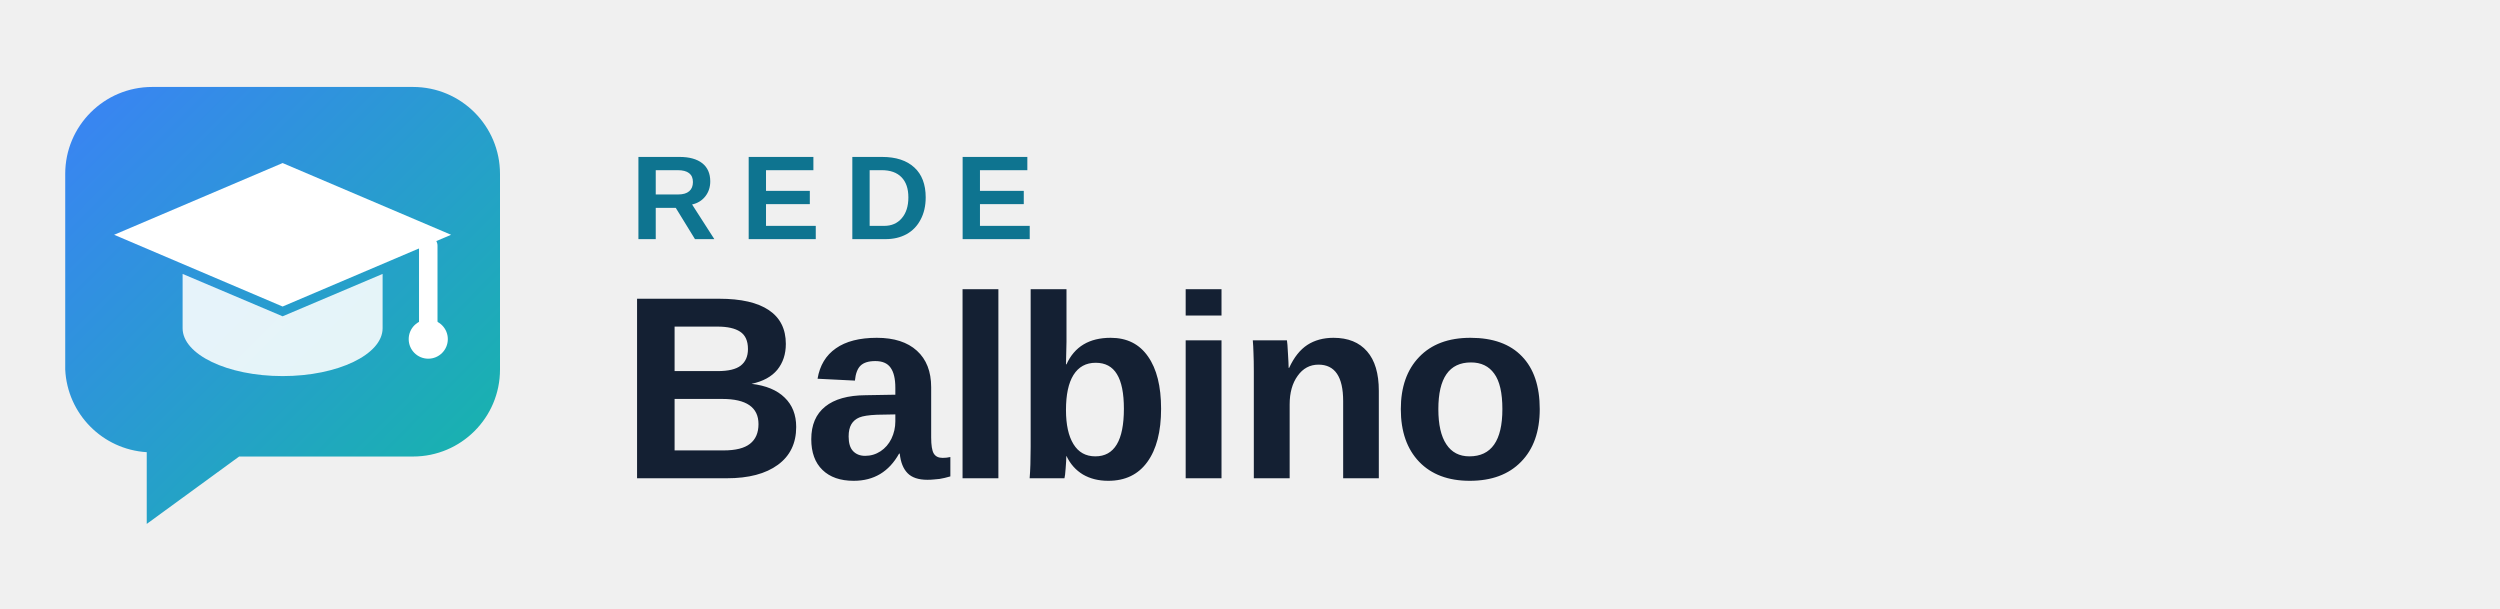
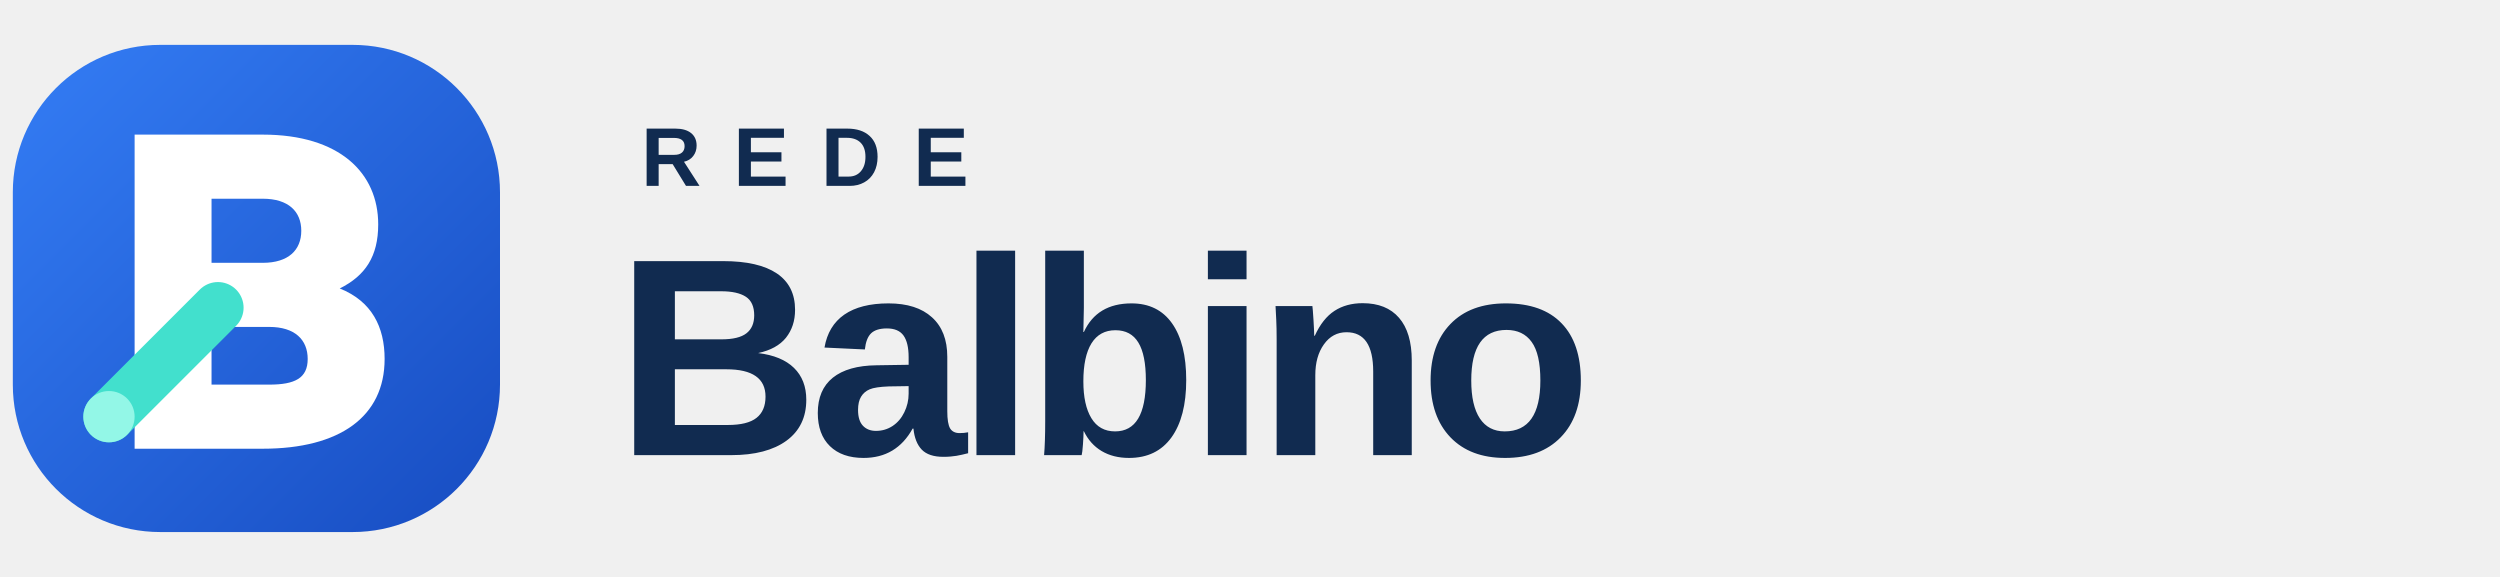
- <svg xmlns="http://www.w3.org/2000/svg" viewBox="0 0 230 56" width="460" height="112">
-   <defs>
-     <linearGradient id="g" x1="0" y1="0" x2="1" y2="1">
-       <stop offset="0" stop-color="#3b82f6" />
-       <stop offset="1" stop-color="#14b8a6" />
-     </linearGradient>
-   </defs>
-   <g transform="translate(4 6)">
-     <path d="M10 2h24a8 8 0 0 1 8 8v18a8 8 0 0 1-8 8H18l-8.5 6.2V35.6A8 8 0 0 1 2 28V10a8 8 0 0 1 8-8z" fill="url(#g)" />
-     <path d="M22 9 6.5 15.6 22 22.2l15.5-6.6z" fill="#fff" />
-     <path d="M12.8 19.2v5c0 2.4 4.1 4.4 9.2 4.4s9.2-2 9.2-4.4v-5L22 23.1z" fill="#fff" opacity=".88" />
-     <path d="M35.4 16.6v7.4" stroke="#fff" stroke-width="1.7" stroke-linecap="round" />
-     <circle cx="35.4" cy="25.2" r="1.8" fill="#fff" />
+ <svg xmlns="http://www.w3.org/2000/svg" width="390" height="90" viewBox="0 0 390 90" role="img" aria-label="Rede Balbino">
+   <g transform="translate(0 5)">
+     <defs>
+       <linearGradient id="rb-blue" x1="0" y1="0" x2="1" y2="1">
+         <stop stop-color="#347df5" />
+         <stop offset="1" stop-color="#174cc1" />
+       </linearGradient>
+     </defs>
+     <rect x="2" y="2" width="76" height="76" rx="23" fill="url(#rb-blue)" />
+     <path fill="#fff" d="M23 19h20c12 0 18 6 18 14 0 5-2 8-6 10 5 2 7 6 7 11 0 9-7 14-19 14H23V19Zm12 10v10h8c4 0 6-2 6-5s-2-5-6-5h-8Zm0 20v9h9c4 0 6-1 6-4s-2-5-6-5h-9Z" transform="translate(-2 -3)" />
+     <path d="m17 60 17-17" stroke="#42e0cd" stroke-width="8" stroke-linecap="round" />
+     <circle cx="17" cy="60" r="4" fill="#93f7e7" />
  </g>
-   <text x="58" y="22" font-family="Segoe UI, Arial, sans-serif" font-size="11" font-weight="600" letter-spacing="2.2" fill="#0e7490">REDE</text>
-   <text x="57" y="44" font-family="Segoe UI, Arial, sans-serif" font-size="24" font-weight="800" letter-spacing="-.4" fill="#142033">Balbino</text>
+   <g fill="#112b50" font-family="Arial,Helvetica,sans-serif">
+     <text x="100" y="29" font-size="13" font-weight="700" letter-spacing="5">REDE</text>
+     <text x="96" y="71" font-size="44" font-weight="800" letter-spacing="-1.5">Balbino</text>
+   </g>
</svg>
